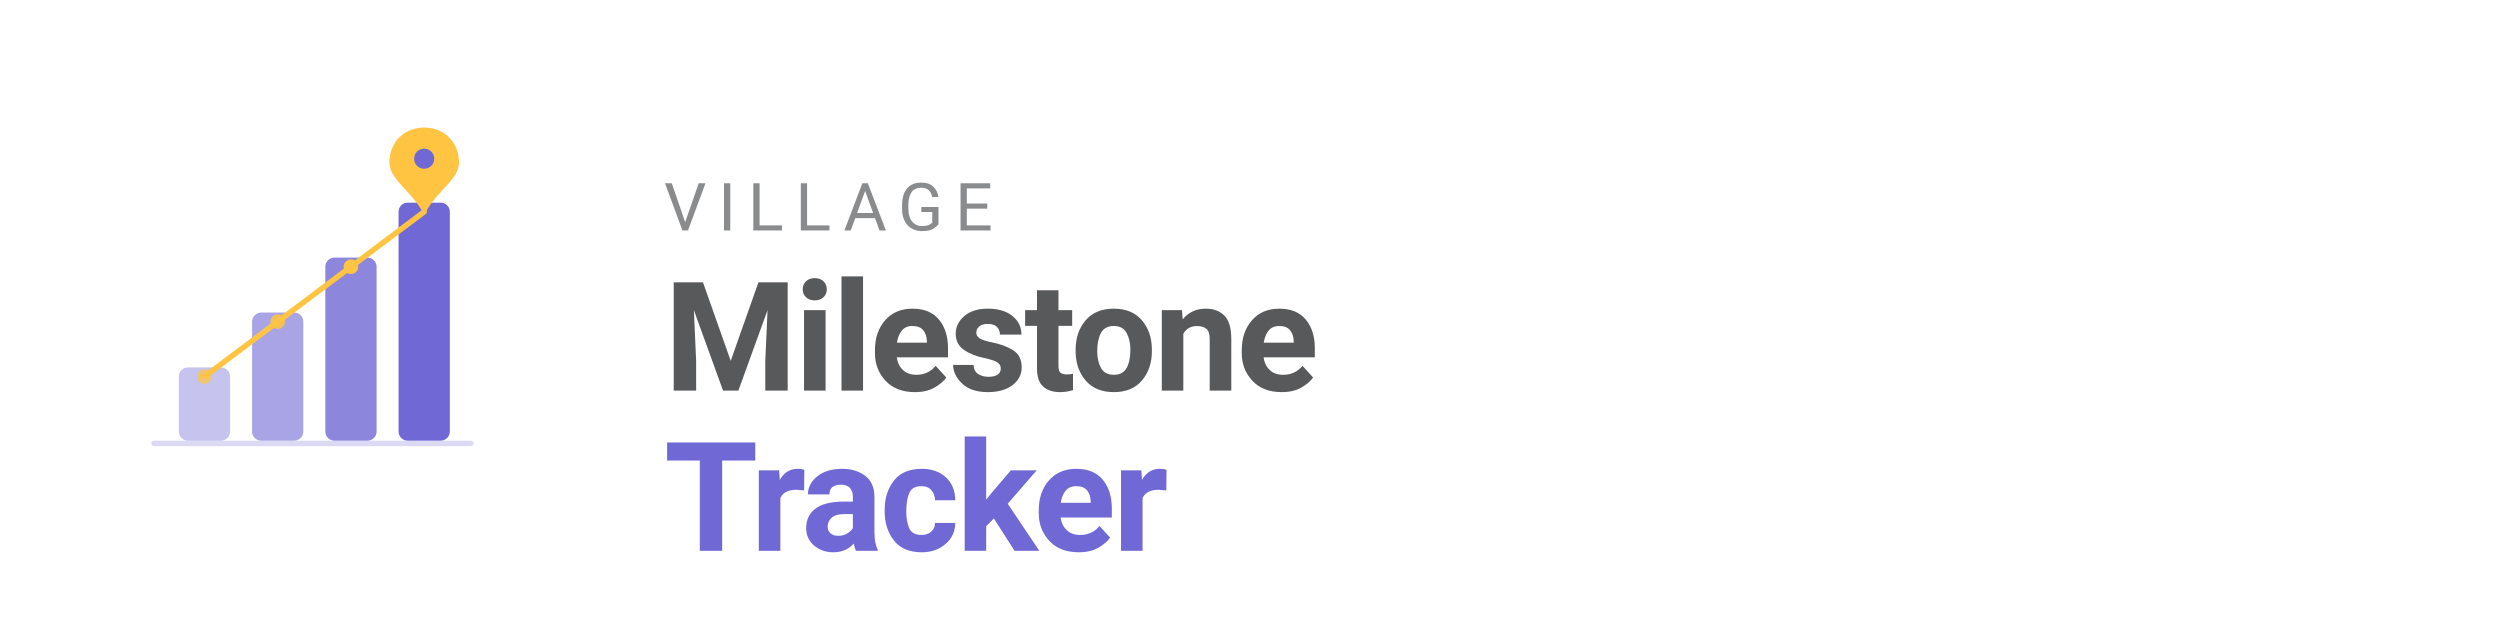
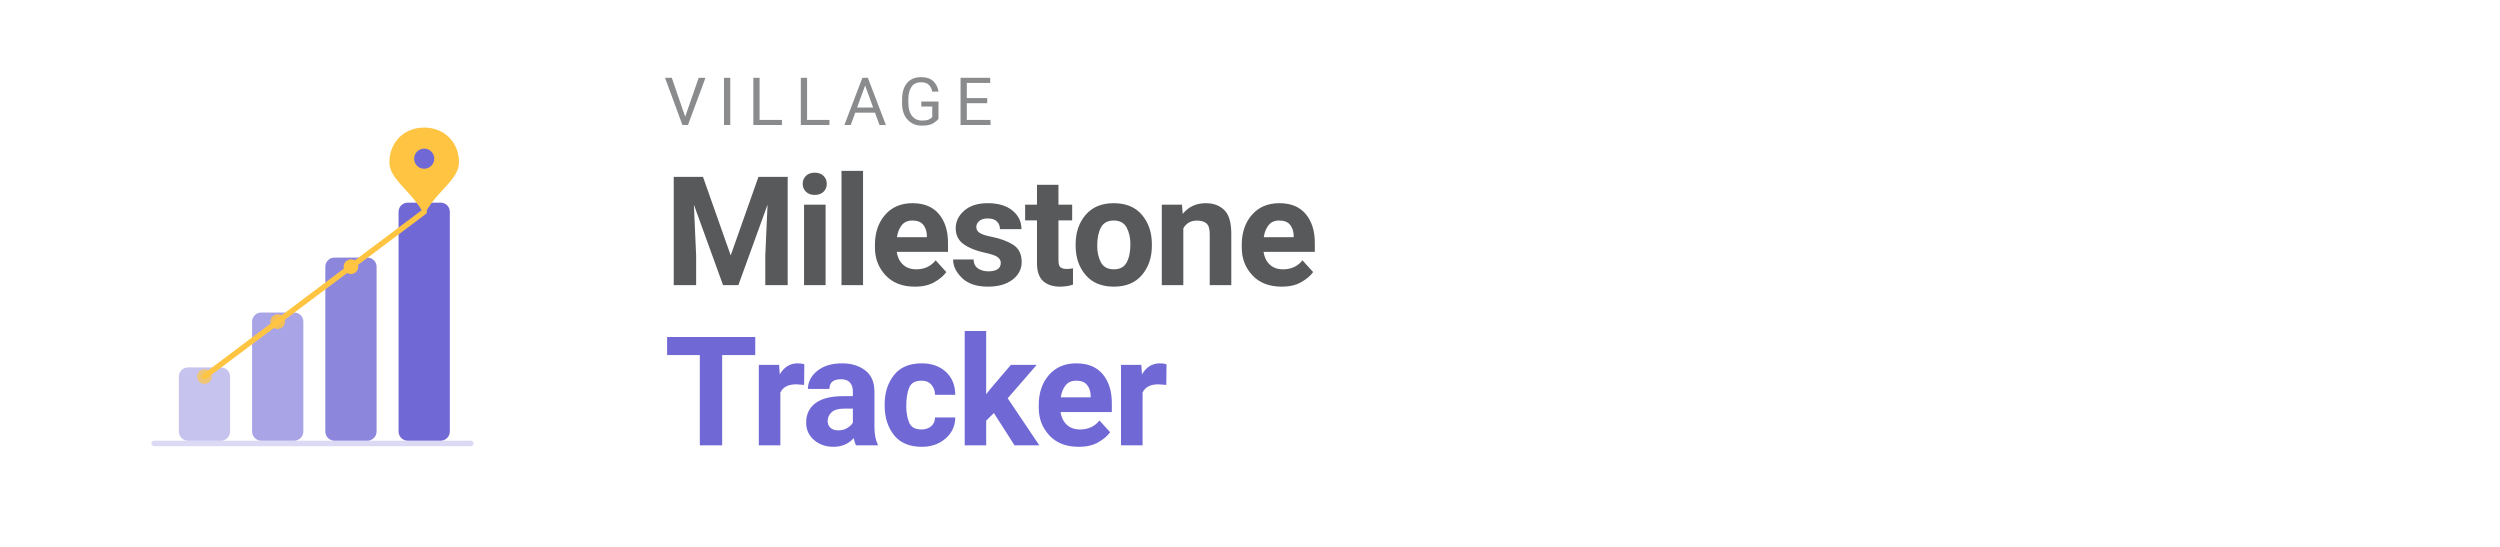
- <svg xmlns="http://www.w3.org/2000/svg" width="1280" height="320" viewBox="0 0 1280 320" role="img" aria-label="Village Milestone Tracker wordmark">
+ <svg xmlns="http://www.w3.org/2000/svg" width="1280" height="280" viewBox="0 0 1280 280" role="img" aria-label="Village Milestone Tracker wordmark">
  <g transform="translate(40, 40) scale(0.46875)">
    <rect x="80" y="396" width="352" height="6" rx="3" fill="#7068D5" opacity="0.25" />
    <rect x="110" y="316" width="56" height="80" rx="10" fill="#7068D5" opacity="0.4" />
    <rect x="190" y="256" width="56" height="140" rx="10" fill="#7068D5" opacity="0.6" />
    <rect x="270" y="196" width="56" height="200" rx="10" fill="#7068D5" opacity="0.8" />
    <rect x="350" y="136" width="56" height="260" rx="10" fill="#7068D5" />
    <path d="M138 326 L218 266 L298 206 L378 146" stroke="#FFC442" stroke-width="6" stroke-linecap="round" stroke-linejoin="round" fill="none" />
    <circle cx="138" cy="326" r="8" fill="#FFC442" opacity="0.7" />
    <circle cx="218" cy="266" r="8" fill="#FFC442" opacity="0.85" />
    <circle cx="298" cy="206" r="8" fill="#FFC442" />
    <g transform="translate(378, 130)">
      <path d="M0 -76 C-22 -76 -38 -60 -38 -38 C-38 -20 -16 -8 -3 14 Q0 18 3 14 C16 -8 38 -20 38 -38 C38 -60 22 -76 0 -76 Z" fill="#FFC442" />
      <circle cx="0" cy="-42" r="11" fill="#7068D5" />
    </g>
  </g>
  <g font-family="Product Sans, -apple-system, BlinkMacSystemFont, Segoe UI, Roboto, sans-serif">
-     <text x="340" y="118" font-size="34" font-weight="400" letter-spacing="6" fill="#8A8B8D">VILLAGE</text>
-     <text x="340" y="200" font-size="78" font-weight="700" letter-spacing="-1.5" fill="#58595B">Milestone</text>
-     <text x="340" y="282" font-size="78" font-weight="700" letter-spacing="-1.5" fill="#7068D5">Tracker</text>
+     <text x="340" y="64" font-size="34" font-weight="400" letter-spacing="6" fill="#8A8B8D">VILLAGE</text>
+     <text x="340" y="146" font-size="78" font-weight="700" letter-spacing="-1.5" fill="#58595B">Milestone</text>
+     <text x="340" y="228" font-size="78" font-weight="700" letter-spacing="-1.5" fill="#7068D5">Tracker</text>
  </g>
</svg>
